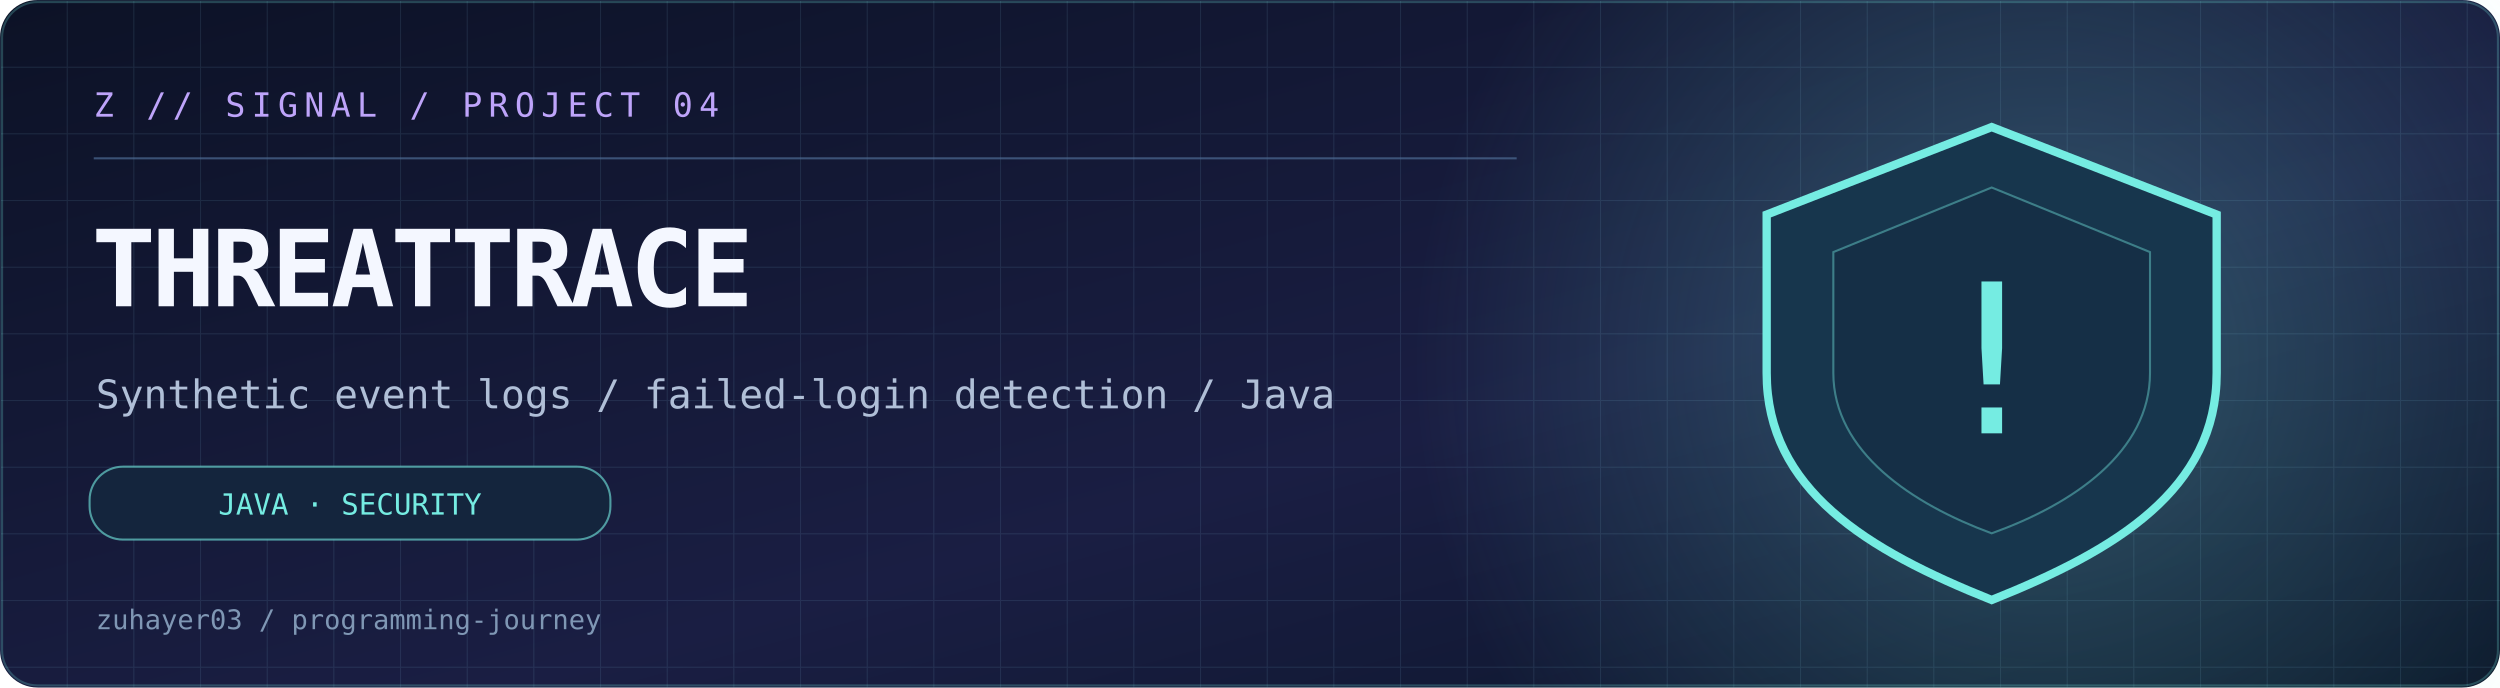
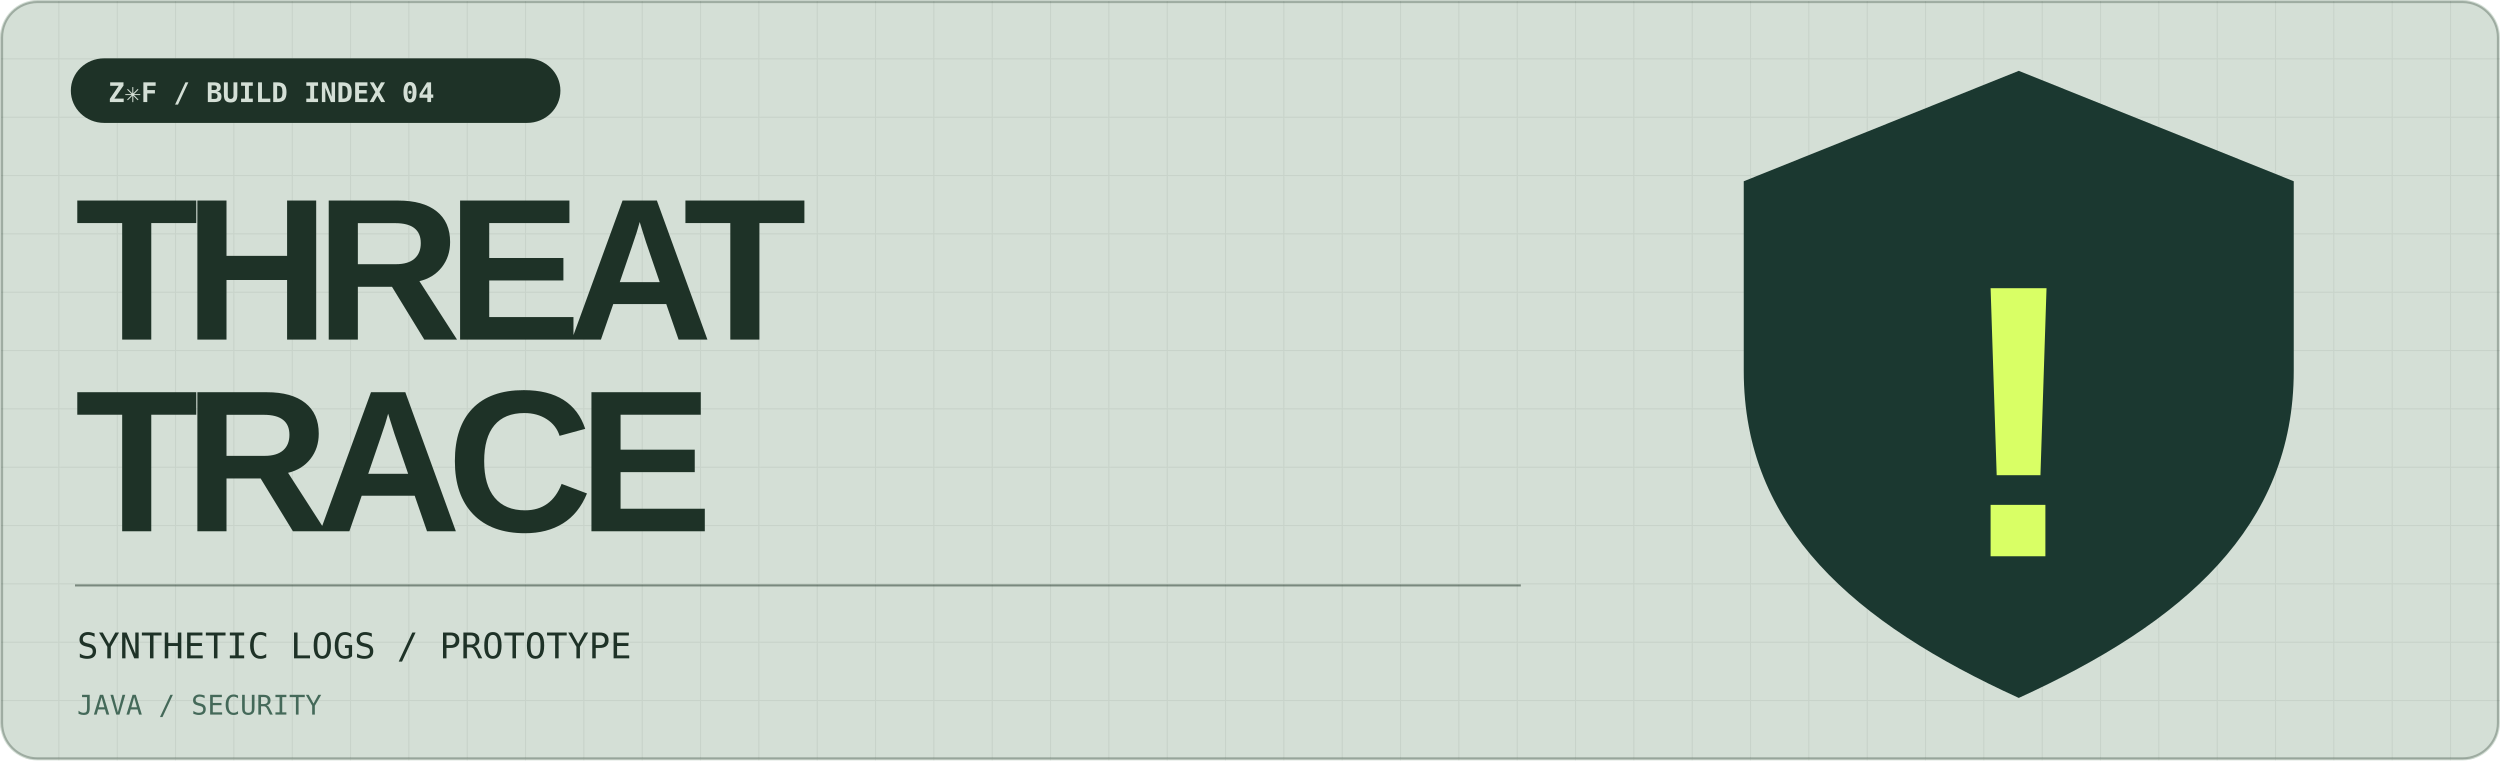
- <svg xmlns="http://www.w3.org/2000/svg" width="1200" height="330" viewBox="0 0 1200 330" role="img" aria-label="THREATTRACE banner">
+ <svg xmlns="http://www.w3.org/2000/svg" width="1200" height="365" viewBox="0 0 1200 365" role="img" aria-label="THREAT TRACE project illustration">
  <defs>
-     <linearGradient id="bg" x1="0" y1="0" x2="1" y2="1">
-       <stop stop-color="#0c1226" />
-       <stop offset=".6" stop-color="#1a1e43" />
-       <stop offset="1" stop-color="#0a1528" />
-     </linearGradient>
-     <radialGradient id="halo">
-       <stop stop-color="#75ece2" stop-opacity=".28" />
-       <stop offset="1" stop-color="#75ece2" stop-opacity="0" />
-     </radialGradient>
-     <pattern id="grid" width="32" height="32" patternUnits="userSpaceOnUse">
-       <path d="M32 0H0V32" fill="none" stroke="#9fdfff" stroke-opacity=".10" />
+     <pattern id="grid" width="28" height="28" patternUnits="userSpaceOnUse">
+       <path d="M28 0H0V28" fill="none" stroke="#1E3227" stroke-opacity=".07" />
    </pattern>
  </defs>
-   <rect width="1200" height="330" rx="18" fill="url(#bg)" />
-   <rect width="1200" height="330" rx="18" fill="url(#grid)" />
-   <circle cx="980" cy="173" r="300" fill="url(#halo)" />
-   <g font-family="Consolas,monospace">
-     <text x="45" y="56" font-size="16" letter-spacing="3" fill="#bea4fa">Z // SIGNAL    /    PROJECT 04</text>
-     <path d="M45 76H728" stroke="#4e6b94" stroke-opacity=".7" />
-     <text x="44" y="147" font-weight="bold" font-size="51" letter-spacing="-2" fill="#f4f7ff">THREATTRACE</text>
-     <text x="46" y="196" font-size="19" fill="#b0bfd7">Synthetic event logs / failed-login detection / Java</text>
-     <rect x="43" y="224" width="250" height="35" rx="16" fill="#14253d" stroke="#75ece2" stroke-opacity=".6" />
-     <text x="168" y="247" font-size="14" fill="#75ece2" text-anchor="middle">JAVA · SECURITY</text>
-     <text x="46" y="302" font-size="13" fill="#7f97b4">zuhayer03 / programming-journey</text>
-   </g>
-   <path d="M956 61L1064 103V179C1064 235 1016 264 956 288C896 264 848 235 848 179V103Z" fill="#17364d" stroke="#75ece2" stroke-width="4" />
-   <path d="M956 90L1032 121V179C1032 217 995 242 956 256C918 242 880 217 880 179V121Z" fill="#11253c" stroke="#75ece2" opacity=".4" />
-   <text x="956" y="208" text-anchor="middle" font-size="100" font-family="monospace" fill="#75ece2">!</text>
-   <rect x="1" y="1" width="1198" height="328" rx="17" fill="none" stroke="#75ece2" stroke-opacity=".24" />
+   <rect width="1200" height="365" rx="18" fill="#D4DFD6" />
+   <rect width="1200" height="365" rx="18" fill="url(#grid)" />
+   <rect x="34" y="28" width="235" height="31" rx="16" fill="#1E3227" />
+   <text x="52" y="49" font-size="13" font-weight="bold" font-family="monospace" fill="#D4DFD6">Z✳F / BUILD INDEX 04</text>
+   <text x="36" y="163" font-size="97" font-weight="900" font-family="Arial,Helvetica,sans-serif" letter-spacing="-7" fill="#1E3227">THREAT</text>
+   <text x="36" y="255" font-size="97" font-weight="900" font-family="Arial,Helvetica,sans-serif" letter-spacing="-7" fill="#1E3227">TRACE</text>
+   <path d="M36 281H730" stroke="#1E3227" stroke-opacity=".5" />
+   <text x="37" y="316" font-family="monospace" font-size="17" fill="#1E3227">SYNTHETIC LOGS  /  PROTOTYPE</text>
+   <text x="37" y="343" font-family="monospace" font-size="13" fill="#446959">JAVA / SECURITY</text>
+   <path d="M969 34L1101 87V178C1101 253 1048 299 969 335C890 299 837 253 837 178V87Z" fill="#1b3830" />
+   <text x="969" y="267" font-size="187" text-anchor="middle" fill="#D9FF65" font-family="Arial" font-weight="900">!</text>
+   <rect x="1" y="1" width="1198" height="363" rx="17" fill="none" stroke="#1E3227" stroke-opacity=".3" />
</svg>
